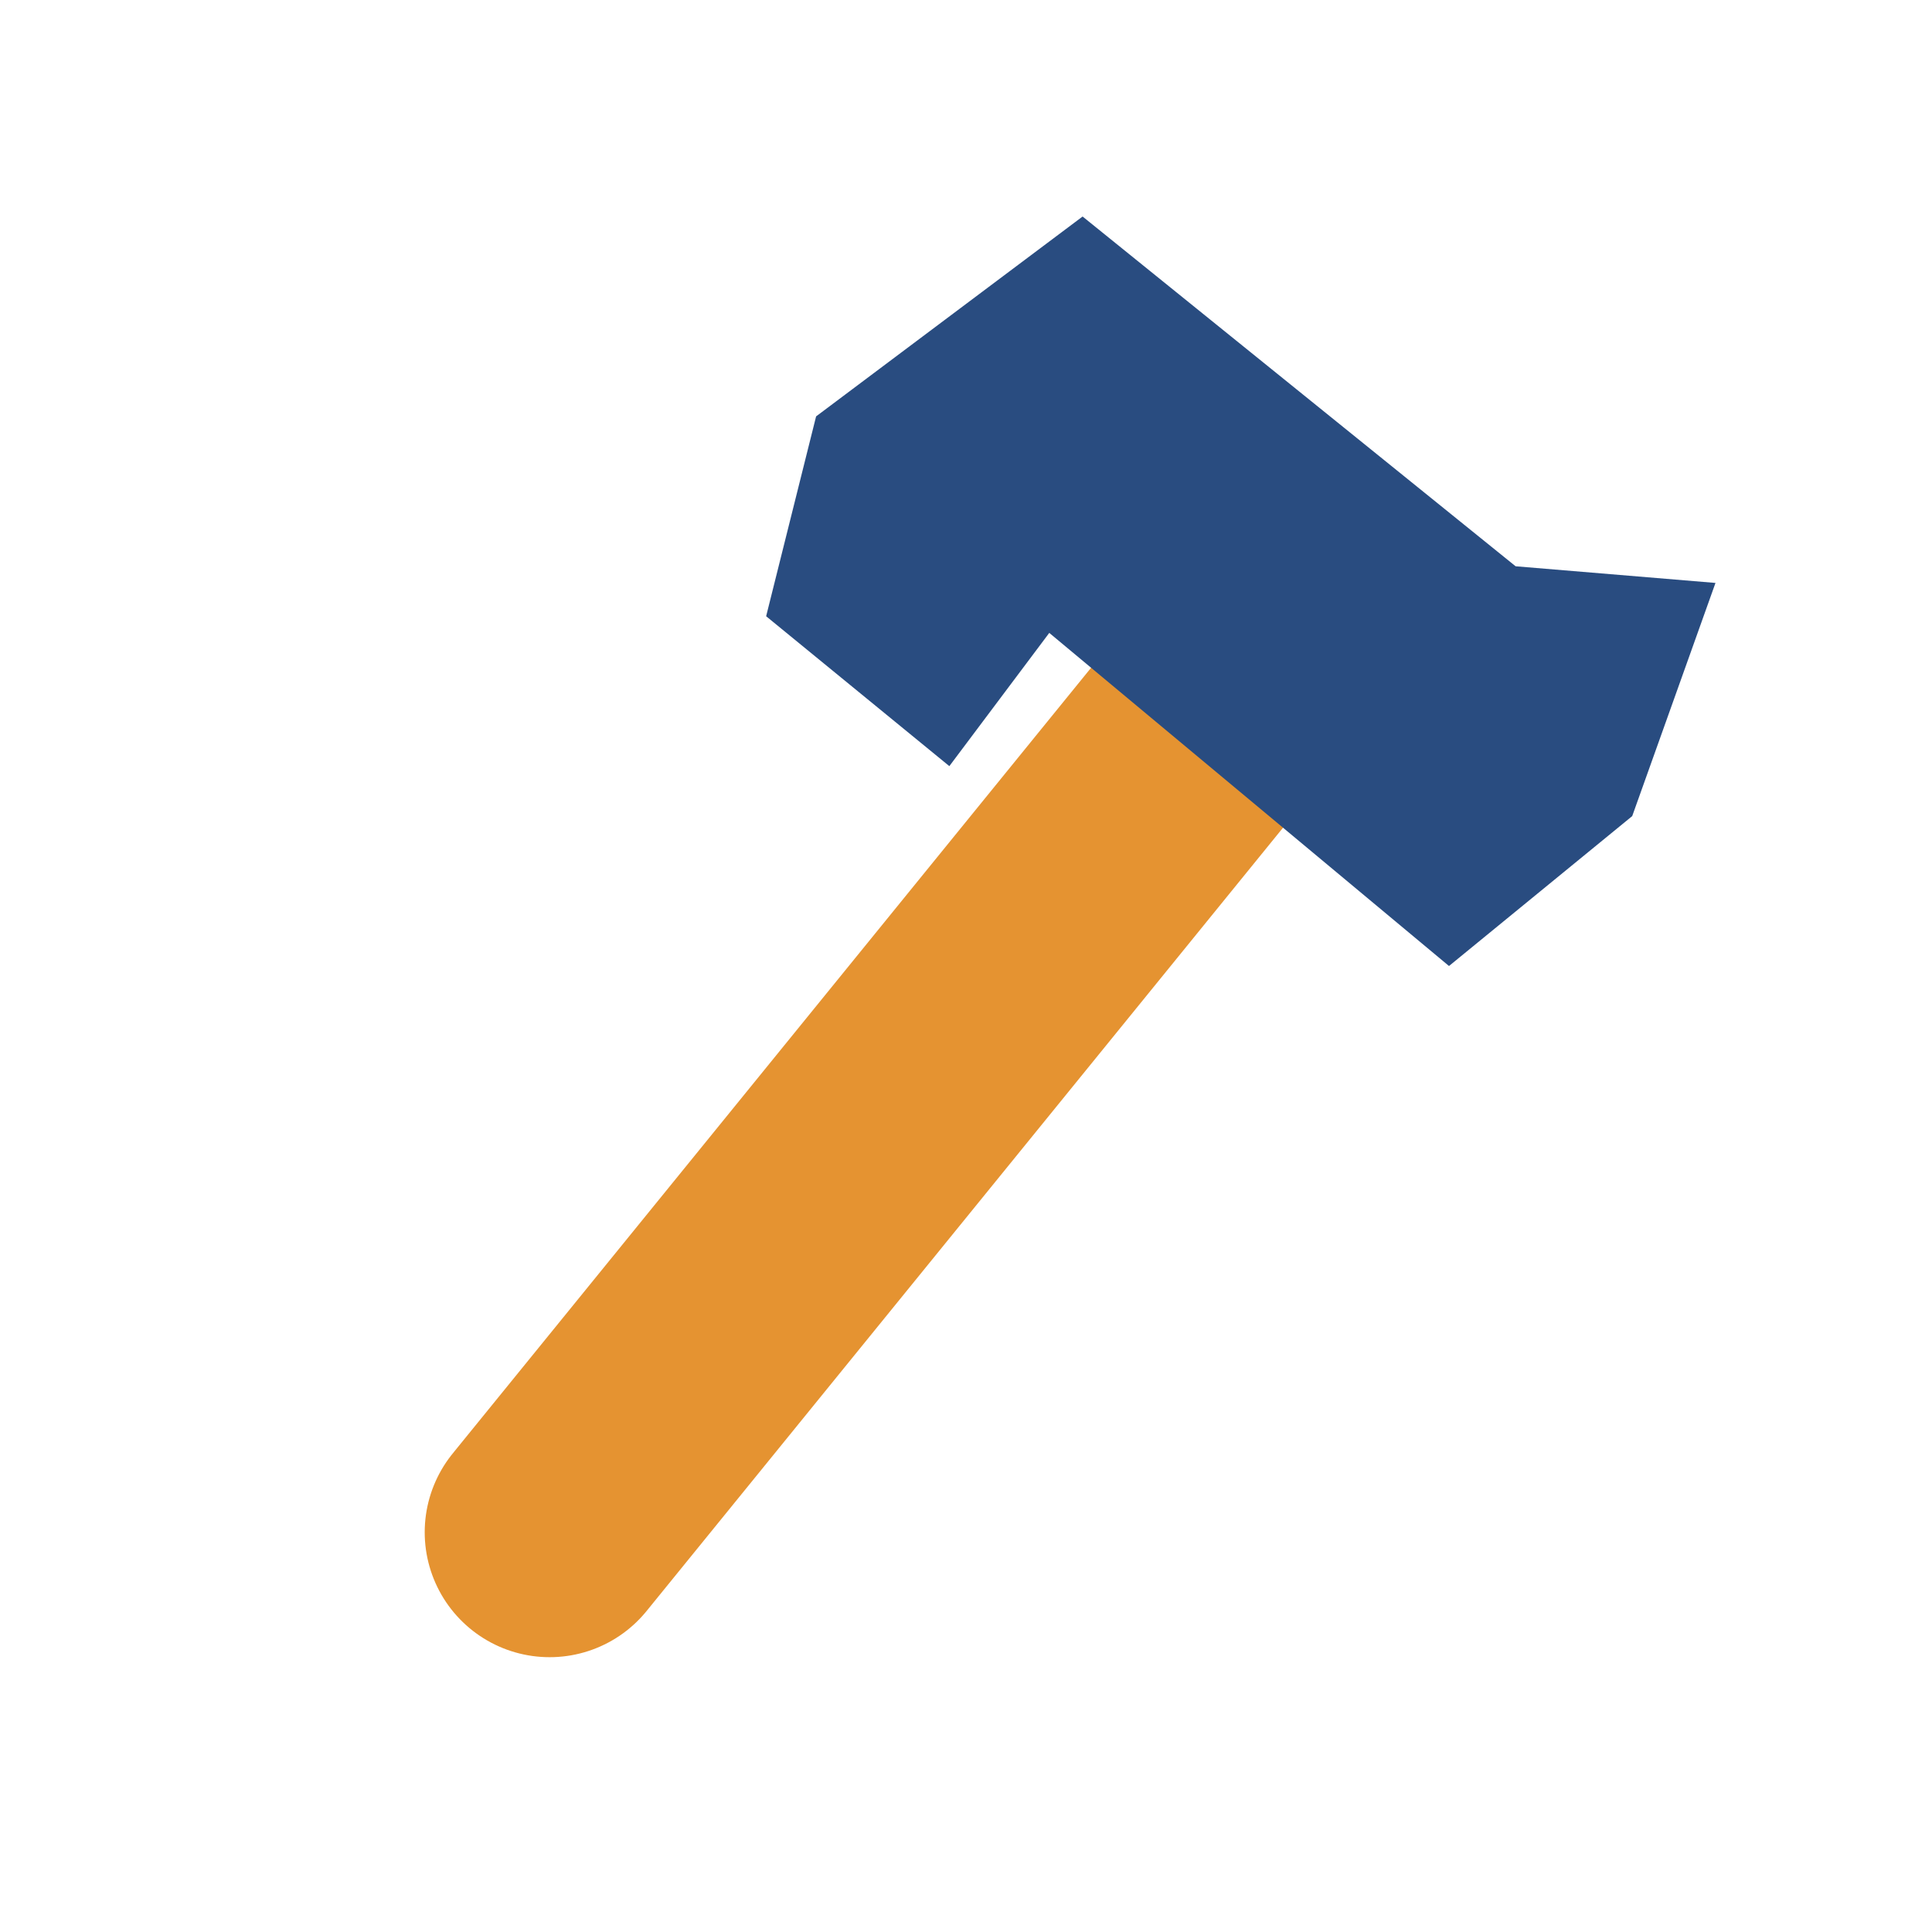
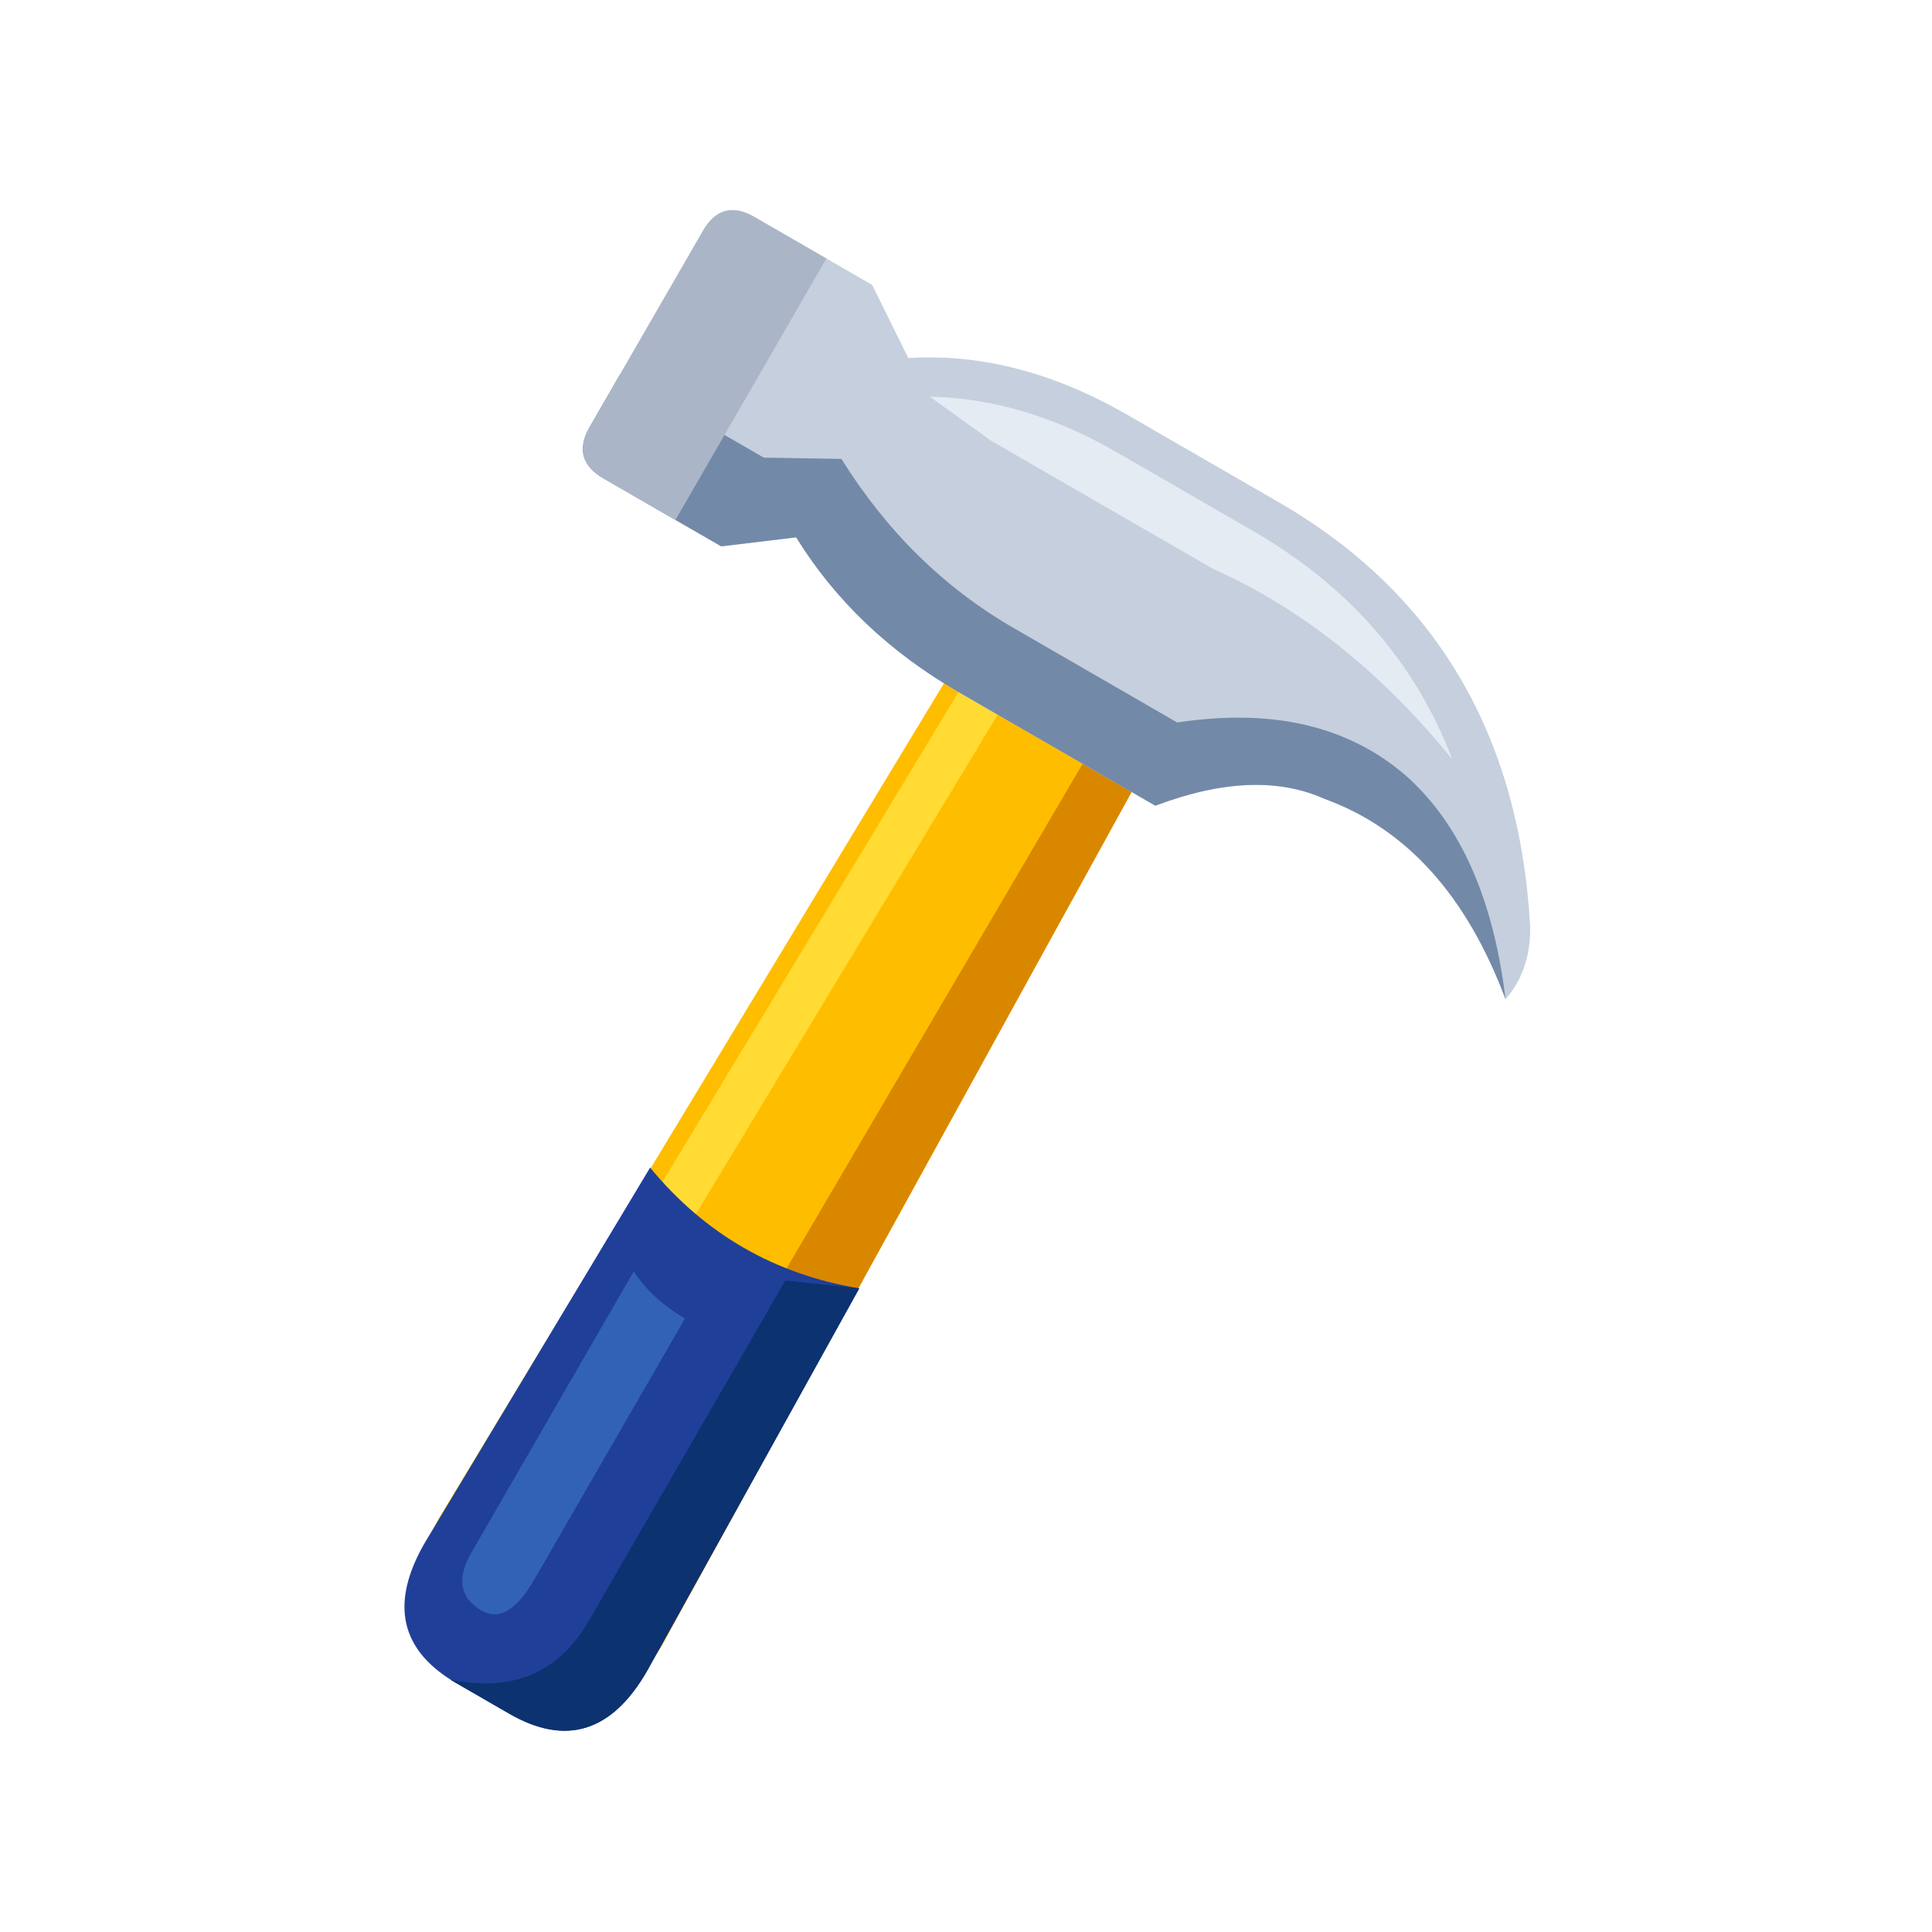
- <svg xmlns="http://www.w3.org/2000/svg" viewBox="0 0 116 116">
-   <path stroke="#e59331" stroke-width="15" stroke-linecap="round" d="M33 92 72 44" />
-   <path fill="#294c80" d="M49 25l16-12 26 21 12 1-5 14-11 9-24-20-6 8-11-9z" />
+ <svg xmlns="http://www.w3.org/2000/svg" viewBox="0 0 256 256" width="256" height="256" role="img" aria-labelledby="icon-title">
+   <g id="hammer" transform="translate(-12 7)">
+     <g id="angled-hammer" transform="rotate(30 128 128)">
+       <path id="handle" fill="#ffbd00" d="M114 67H142L145 214Q145 226 134 229H122Q111 226 111 214Z" />
+       <path id="handle-shadow" fill="#da8700" d="M135 67H142L145 214Q145 226 134 229H125Q134 223 134 211Z" />
+       <path id="handle-light" fill="#ffdb33" d="M116 79H122L120 179H114Z" />
+       <path id="rubber-grip" fill="#203f99" d="M112 160Q128 166 144 160L145 218Q145 232 132 232H124Q111 232 111 218Z" />
+       <path id="rubber-grip-shadow" fill="#0c326f" d="M135 164L144 160L145 218Q145 232 132 232H123Q135 228 135 216Z" />
+       <path id="grip-highlight" fill="#3262b5" d="M117 173Q121 175 126 175V215Q126 222 122 222Q117 222 117 216Z" />
+       <path id="head" fill="#c6cfdd" d="M61 44H79L88 50Q100 42 117 42H140Q176 42 197 74Q200 79 199 84Q182 70 165 73Q155 74 146 85H116Q100 85 87 78L79 84H61Q56 84 56 79V49Q56 44 61 44Z" />
+       <path id="head-shadow" fill="#7389a8" d="M56 71H78L87 66Q102 74 118 74H143Q158 62 173 65Q187 68 199 84Q182 70 165 73Q155 74 146 85H116Q100 85 87 78L79 84H61Q56 84 56 79Z" />
+       <path id="strike-face" fill="#aab6c7" d="M61 44H72V84H61Q56 84 56 79V49Q56 44 61 44Z" />
+       <path id="head-highlight" fill="#e4ebf3" d="M93 53Q104 47 118 47H139Q161 47 177 60Q156 52 137 54H103Z" />
+     </g>
+   </g>
</svg>
